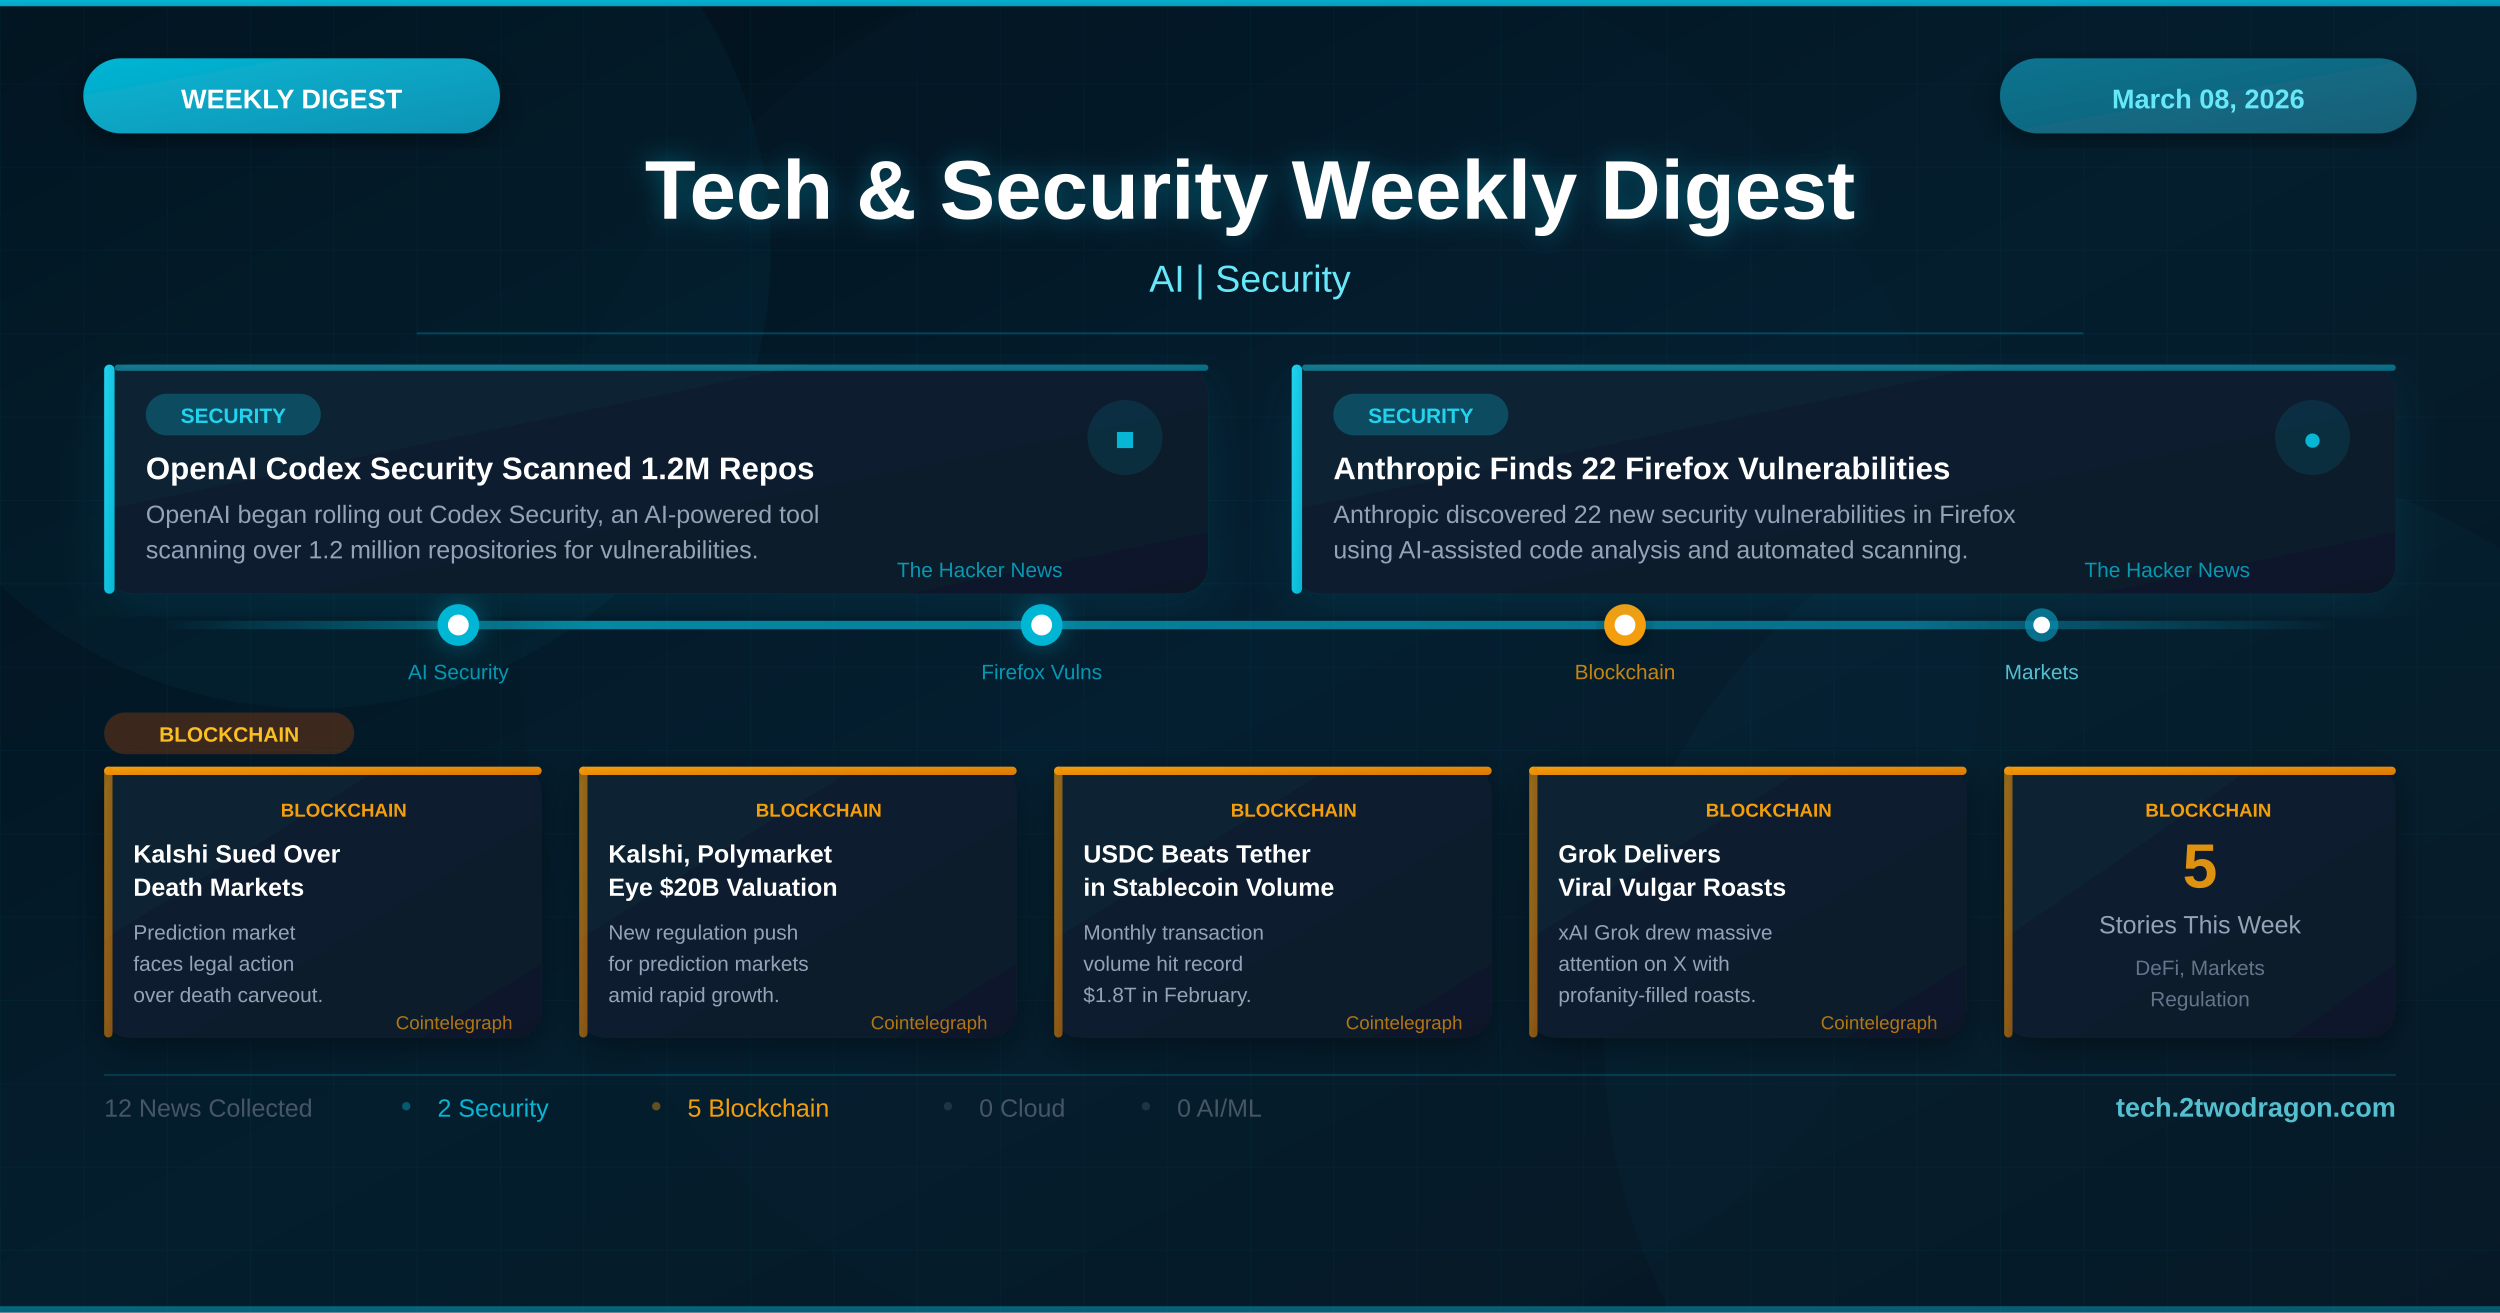
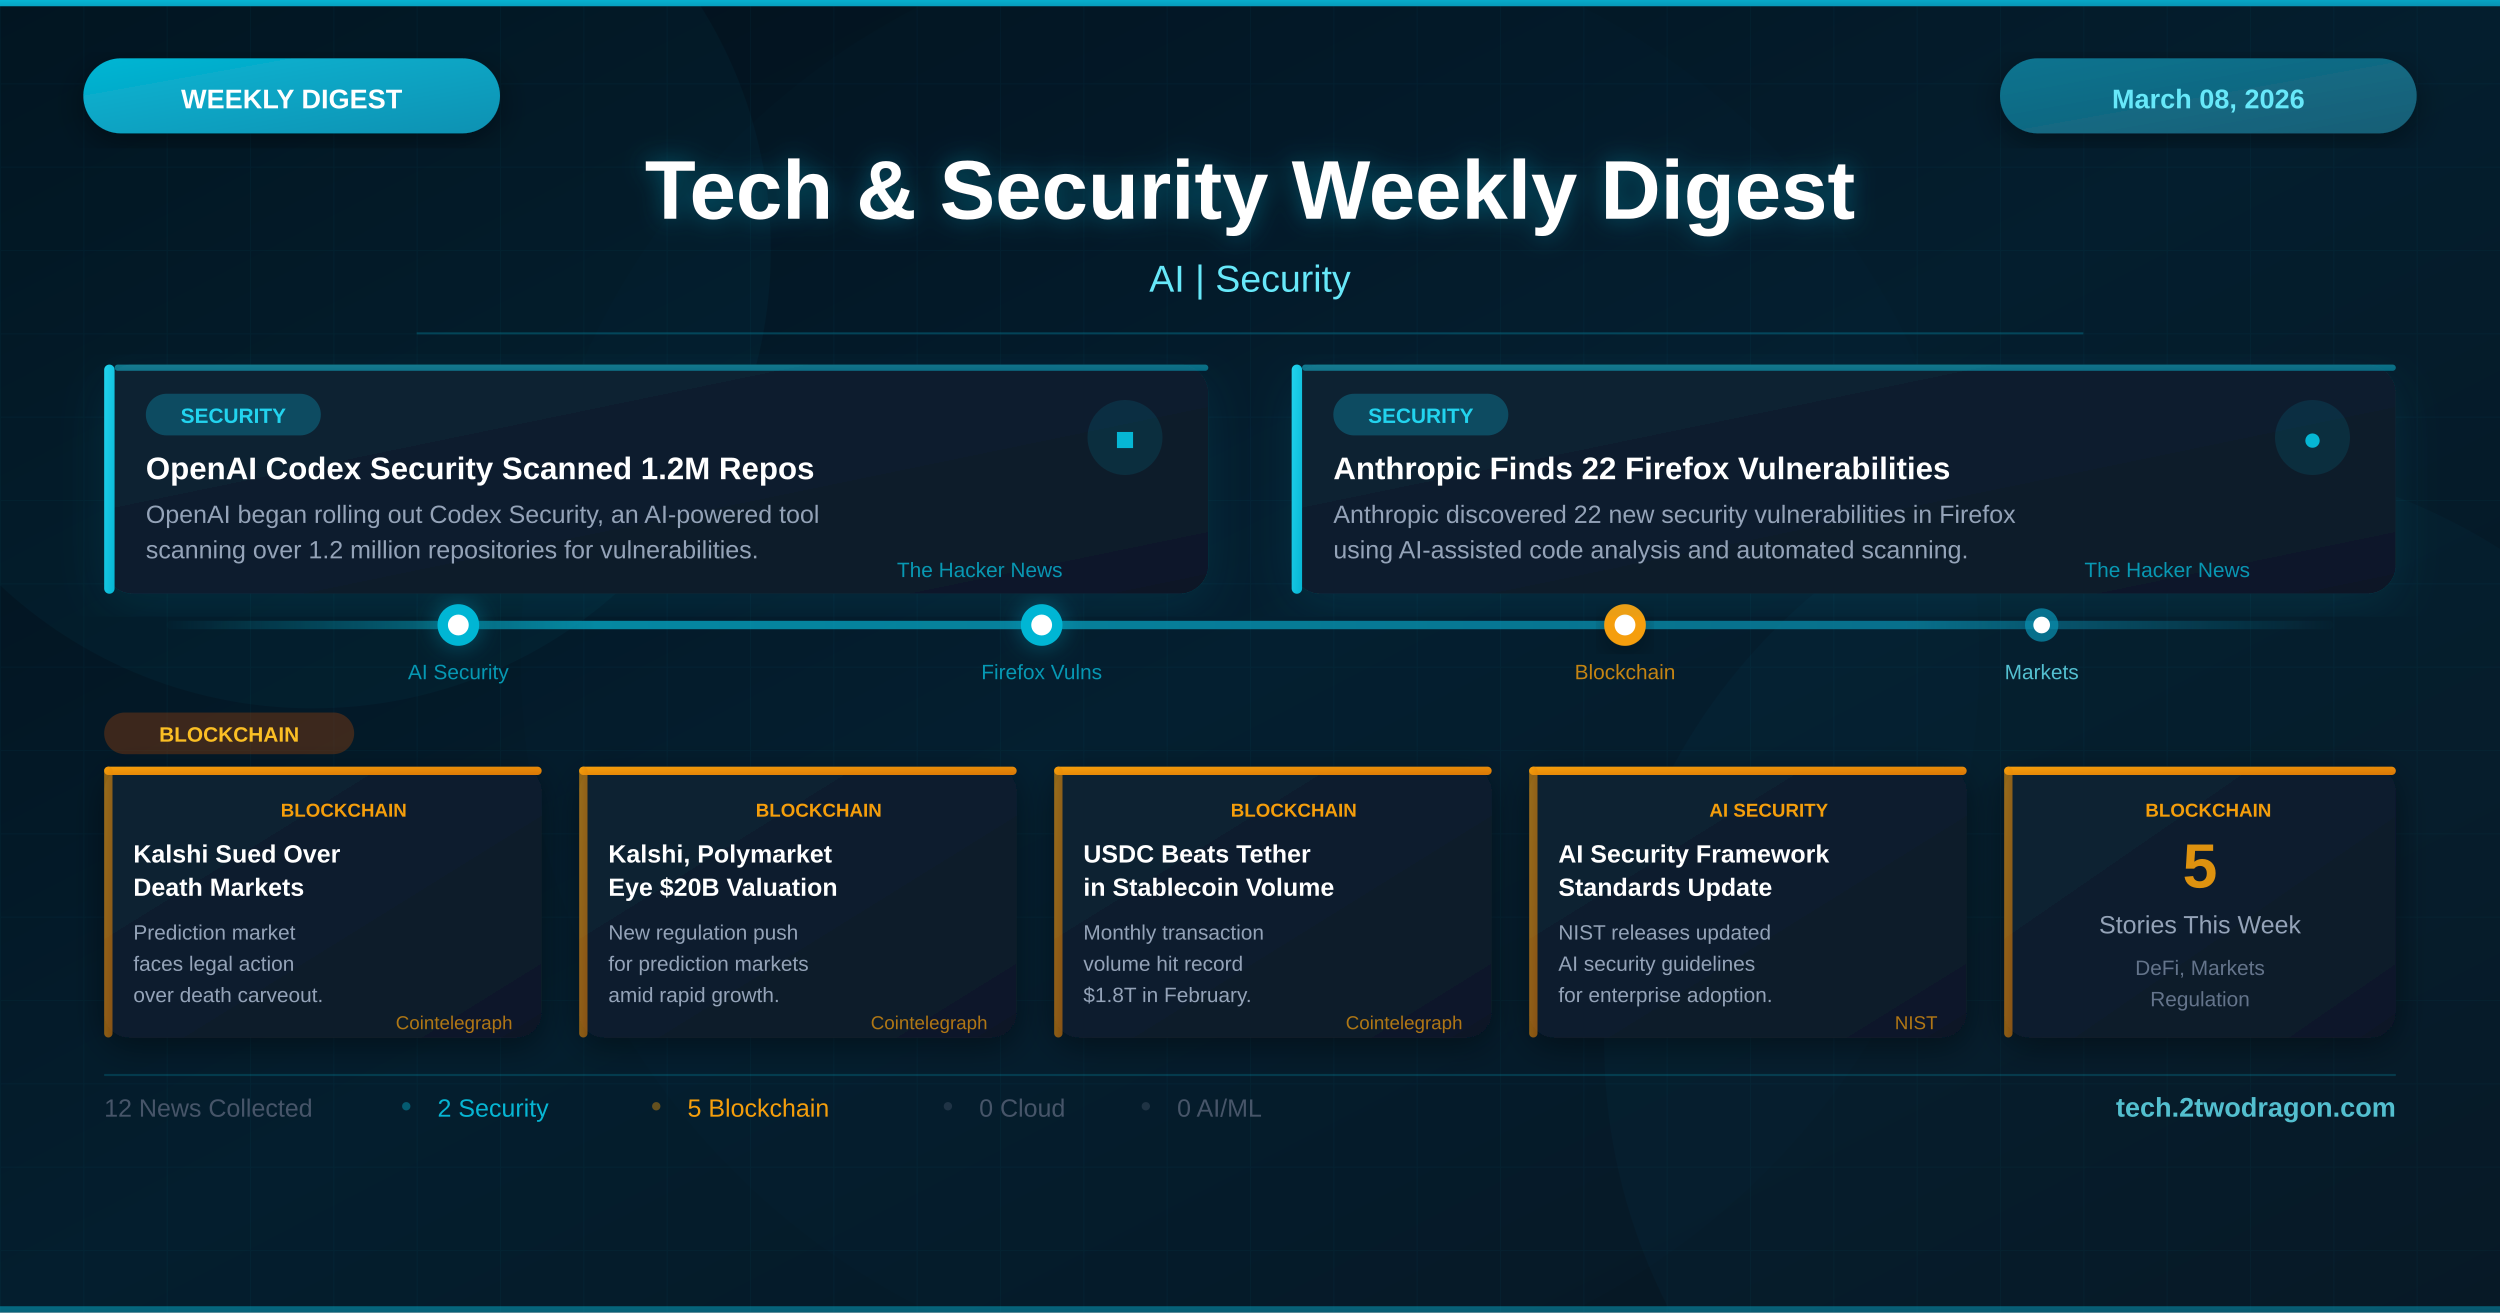
<svg xmlns="http://www.w3.org/2000/svg" viewBox="0 0 1200 630">
  <defs>
    <linearGradient id="bgGradient" x1="0%" y1="0%" x2="100%" y2="100%">
      <stop offset="0%" style="stop-color:#020f1a" />
      <stop offset="50%" style="stop-color:#041e2e" />
      <stop offset="100%" style="stop-color:#071520" />
    </linearGradient>
    <linearGradient id="cardGradient" x1="0%" y1="0%" x2="100%" y2="100%">
      <stop offset="0%" style="stop-color:#0f2333" />
      <stop offset="100%" style="stop-color:#071828" />
    </linearGradient>
    <linearGradient id="tealGradient" x1="0%" y1="0%" x2="100%" y2="100%">
      <stop offset="0%" style="stop-color:#06b6d4" />
      <stop offset="100%" style="stop-color:#0891b2" />
    </linearGradient>
    <linearGradient id="darkTealGradient" x1="0%" y1="0%" x2="100%" y2="100%">
      <stop offset="0%" style="stop-color:#0e7490" />
      <stop offset="100%" style="stop-color:#155e75" />
    </linearGradient>
    <linearGradient id="secGradient" x1="0%" y1="0%" x2="100%" y2="100%">
      <stop offset="0%" style="stop-color:#22d3ee" />
      <stop offset="100%" style="stop-color:#06b6d4" />
    </linearGradient>
    <linearGradient id="blockchainGradient" x1="0%" y1="0%" x2="100%" y2="100%">
      <stop offset="0%" style="stop-color:#f59e0b" />
      <stop offset="100%" style="stop-color:#d97706" />
    </linearGradient>
    <linearGradient id="timelineGradient" x1="0%" y1="0%" x2="100%" y2="0%">
      <stop offset="0%" style="stop-color:#06b6d4;stop-opacity:0" />
      <stop offset="20%" style="stop-color:#06b6d4;stop-opacity:1" />
      <stop offset="80%" style="stop-color:#0891b2;stop-opacity:1" />
      <stop offset="100%" style="stop-color:#0891b2;stop-opacity:0" />
    </linearGradient>
    <filter id="glow" x="-50%" y="-50%" width="200%" height="200%">
      <feGaussianBlur stdDeviation="4" result="blur" />
      <feMerge>
        <feMergeNode in="blur" />
        <feMergeNode in="SourceGraphic" />
      </feMerge>
    </filter>
    <filter id="tealGlow" x="-50%" y="-50%" width="200%" height="200%">
      <feGaussianBlur stdDeviation="6" result="blur" />
      <feFlood flood-color="#06b6d4" flood-opacity="0.4" result="color" />
      <feComposite in="color" in2="blur" operator="in" result="glow" />
      <feMerge>
        <feMergeNode in="glow" />
        <feMergeNode in="SourceGraphic" />
      </feMerge>
    </filter>
    <filter id="shadow" x="-20%" y="-20%" width="140%" height="140%">
      <feDropShadow dx="0" dy="4" stdDeviation="8" flood-color="#000" flood-opacity="0.4" />
    </filter>
    <filter id="cardShadow" x="-10%" y="-10%" width="120%" height="120%">
      <feDropShadow dx="0" dy="6" stdDeviation="12" flood-color="#06b6d4" flood-opacity="0.1" />
    </filter>
    <pattern id="grid" width="40" height="40" patternUnits="userSpaceOnUse">
      <path d="M 40 0 L 0 0 0 40" fill="none" stroke="#06b6d4" stroke-opacity="0.04" stroke-width="1" />
    </pattern>
  </defs>
  <rect width="1200" height="630" fill="url(#bgGradient)" />
  <rect width="1200" height="630" fill="url(#grid)" />
  <circle cx="150" cy="120" r="220" fill="#06b6d4" fill-opacity="0.04" />
  <circle cx="1050" cy="500" r="280" fill="#0891b2" fill-opacity="0.04" />
  <circle cx="600" cy="315" r="350" fill="#0e7490" fill-opacity="0.025" />
  <rect x="0" y="0" width="1200" height="3" fill="url(#tealGradient)" />
  <rect x="40" y="28" width="200" height="36" rx="18" fill="url(#tealGradient)" filter="url(#shadow)" />
  <text x="140" y="52" font-family="Arial, sans-serif" font-size="13" font-weight="bold" fill="white" text-anchor="middle">WEEKLY DIGEST</text>
  <rect x="960" y="28" width="200" height="36" rx="18" fill="url(#darkTealGradient)" filter="url(#shadow)" />
  <text x="1060" y="52" font-family="Arial, sans-serif" font-size="13" font-weight="bold" fill="#67e8f9" text-anchor="middle">March 08, 2026</text>
  <text x="600" y="105" font-family="Arial, sans-serif" font-size="40" font-weight="bold" fill="white" text-anchor="middle" filter="url(#tealGlow)">Tech &amp; Security Weekly Digest</text>
  <text x="600" y="140" font-family="Arial, sans-serif" font-size="18" fill="#67e8f9" text-anchor="middle">AI | Security</text>
  <line x1="200" y1="160" x2="1000" y2="160" stroke="#06b6d4" stroke-opacity="0.25" stroke-width="1" />
  <rect x="80" y="298" width="1040" height="4" rx="2" fill="url(#timelineGradient)" opacity="0.7" />
  <circle cx="220" cy="300" r="10" fill="#06b6d4" filter="url(#tealGlow)" />
  <circle cx="220" cy="300" r="5" fill="white" />
  <circle cx="500" cy="300" r="10" fill="#06b6d4" filter="url(#tealGlow)" />
  <circle cx="500" cy="300" r="5" fill="white" />
  <circle cx="780" cy="300" r="10" fill="#f59e0b" filter="url(#shadow)" />
  <circle cx="780" cy="300" r="5" fill="white" />
  <circle cx="980" cy="300" r="8" fill="#0891b2" opacity="0.7" />
  <circle cx="980" cy="300" r="4" fill="white" />
  <text x="220" y="326" font-family="Arial, sans-serif" font-size="10" fill="#06b6d4" text-anchor="middle" opacity="0.8">AI Security</text>
  <text x="500" y="326" font-family="Arial, sans-serif" font-size="10" fill="#06b6d4" text-anchor="middle" opacity="0.8">Firefox Vulns</text>
  <text x="780" y="326" font-family="Arial, sans-serif" font-size="10" fill="#f59e0b" text-anchor="middle" opacity="0.8">Blockchain</text>
  <text x="980" y="326" font-family="Arial, sans-serif" font-size="10" fill="#67e8f9" text-anchor="middle" opacity="0.8">Markets</text>
  <g transform="translate(50, 175)">
    <rect width="530" height="110" rx="14" fill="url(#cardGradient)" filter="url(#cardShadow)" />
    <rect x="0" y="0" width="5" height="110" rx="2.5" fill="url(#secGradient)" />
    <rect x="5" y="0" width="525" height="3" rx="1.5" fill="url(#secGradient)" opacity="0.5" />
    <rect x="20" y="14" width="84" height="20" rx="10" fill="#0e7490" fill-opacity="0.5" />
    <text x="62" y="28" font-family="Arial, sans-serif" font-size="10" font-weight="bold" fill="#22d3ee" text-anchor="middle">SECURITY</text>
    <circle cx="490" cy="35" r="18" fill="#06b6d4" fill-opacity="0.12" />
    <text x="490" y="41" font-family="Arial, sans-serif" font-size="16" fill="#06b6d4" text-anchor="middle">■</text>
    <text x="20" y="55" font-family="Arial, sans-serif" font-size="15" font-weight="bold" fill="white">OpenAI Codex Security Scanned 1.2M Repos</text>
    <text x="20" y="76" font-family="Arial, sans-serif" font-size="12" fill="#94a3b8">OpenAI began rolling out Codex Security, an AI-powered tool</text>
    <text x="20" y="93" font-family="Arial, sans-serif" font-size="12" fill="#94a3b8">scanning over 1.2 million repositories for vulnerabilities.</text>
    <rect x="20" y="86" width="0" height="0" rx="0" fill="none" />
    <text x="460" y="102" font-family="Arial, sans-serif" font-size="10" fill="#06b6d4" text-anchor="end" opacity="0.8">The Hacker News</text>
  </g>
  <g transform="translate(620, 175)">
    <rect width="530" height="110" rx="14" fill="url(#cardGradient)" filter="url(#cardShadow)" />
    <rect x="0" y="0" width="5" height="110" rx="2.5" fill="url(#secGradient)" />
    <rect x="5" y="0" width="525" height="3" rx="1.5" fill="url(#secGradient)" opacity="0.5" />
    <rect x="20" y="14" width="84" height="20" rx="10" fill="#0e7490" fill-opacity="0.5" />
    <text x="62" y="28" font-family="Arial, sans-serif" font-size="10" font-weight="bold" fill="#22d3ee" text-anchor="middle">SECURITY</text>
    <circle cx="490" cy="35" r="18" fill="#06b6d4" fill-opacity="0.12" />
    <text x="490" y="41" font-family="Arial, sans-serif" font-size="16" fill="#06b6d4" text-anchor="middle">●</text>
    <text x="20" y="55" font-family="Arial, sans-serif" font-size="15" font-weight="bold" fill="white">Anthropic Finds 22 Firefox Vulnerabilities</text>
    <text x="20" y="76" font-family="Arial, sans-serif" font-size="12" fill="#94a3b8">Anthropic discovered 22 new security vulnerabilities in Firefox</text>
    <text x="20" y="93" font-family="Arial, sans-serif" font-size="12" fill="#94a3b8">using AI-assisted code analysis and automated scanning.</text>
    <text x="460" y="102" font-family="Arial, sans-serif" font-size="10" fill="#06b6d4" text-anchor="end" opacity="0.8">The Hacker News</text>
  </g>
  <rect x="50" y="342" width="120" height="20" rx="10" fill="#92400e" fill-opacity="0.4" />
  <text x="110" y="356" font-family="Arial, sans-serif" font-size="10" font-weight="bold" fill="#fbbf24" text-anchor="middle">BLOCKCHAIN</text>
  <g transform="translate(50, 368)">
    <rect width="210" height="130" rx="12" fill="url(#cardGradient)" filter="url(#shadow)" />
    <rect x="0" y="0" width="210" height="4" rx="2" fill="url(#blockchainGradient)" />
    <rect x="0" y="0" width="4" height="130" rx="2" fill="url(#blockchainGradient)" opacity="0.6" />
    <text x="115" y="24" font-family="Arial, sans-serif" font-size="9" font-weight="bold" fill="#f59e0b" text-anchor="middle">BLOCKCHAIN</text>
    <text x="14" y="46" font-family="Arial, sans-serif" font-size="12" font-weight="bold" fill="white">Kalshi Sued Over</text>
    <text x="14" y="62" font-family="Arial, sans-serif" font-size="12" font-weight="bold" fill="white">Death Markets</text>
    <text x="14" y="83" font-family="Arial, sans-serif" font-size="10" fill="#94a3b8">Prediction market</text>
    <text x="14" y="98" font-family="Arial, sans-serif" font-size="10" fill="#94a3b8">faces legal action</text>
    <text x="14" y="113" font-family="Arial, sans-serif" font-size="10" fill="#94a3b8">over death carveout.</text>
    <text x="196" y="126" font-family="Arial, sans-serif" font-size="9" fill="#f59e0b" text-anchor="end" opacity="0.7">Cointelegraph</text>
  </g>
  <g transform="translate(278, 368)">
    <rect width="210" height="130" rx="12" fill="url(#cardGradient)" filter="url(#shadow)" />
    <rect x="0" y="0" width="210" height="4" rx="2" fill="url(#blockchainGradient)" />
    <rect x="0" y="0" width="4" height="130" rx="2" fill="url(#blockchainGradient)" opacity="0.6" />
    <text x="115" y="24" font-family="Arial, sans-serif" font-size="9" font-weight="bold" fill="#f59e0b" text-anchor="middle">BLOCKCHAIN</text>
    <text x="14" y="46" font-family="Arial, sans-serif" font-size="12" font-weight="bold" fill="white">Kalshi, Polymarket</text>
    <text x="14" y="62" font-family="Arial, sans-serif" font-size="12" font-weight="bold" fill="white">Eye $20B Valuation</text>
    <text x="14" y="83" font-family="Arial, sans-serif" font-size="10" fill="#94a3b8">New regulation push</text>
    <text x="14" y="98" font-family="Arial, sans-serif" font-size="10" fill="#94a3b8">for prediction markets</text>
    <text x="14" y="113" font-family="Arial, sans-serif" font-size="10" fill="#94a3b8">amid rapid growth.</text>
    <text x="196" y="126" font-family="Arial, sans-serif" font-size="9" fill="#f59e0b" text-anchor="end" opacity="0.7">Cointelegraph</text>
  </g>
  <g transform="translate(506, 368)">
    <rect width="210" height="130" rx="12" fill="url(#cardGradient)" filter="url(#shadow)" />
    <rect x="0" y="0" width="210" height="4" rx="2" fill="url(#blockchainGradient)" />
    <rect x="0" y="0" width="4" height="130" rx="2" fill="url(#blockchainGradient)" opacity="0.6" />
    <text x="115" y="24" font-family="Arial, sans-serif" font-size="9" font-weight="bold" fill="#f59e0b" text-anchor="middle">BLOCKCHAIN</text>
    <text x="14" y="46" font-family="Arial, sans-serif" font-size="12" font-weight="bold" fill="white">USDC Beats Tether</text>
    <text x="14" y="62" font-family="Arial, sans-serif" font-size="12" font-weight="bold" fill="white">in Stablecoin Volume</text>
    <text x="14" y="83" font-family="Arial, sans-serif" font-size="10" fill="#94a3b8">Monthly transaction</text>
    <text x="14" y="98" font-family="Arial, sans-serif" font-size="10" fill="#94a3b8">volume hit record</text>
    <text x="14" y="113" font-family="Arial, sans-serif" font-size="10" fill="#94a3b8">$1.8T in February.</text>
    <text x="196" y="126" font-family="Arial, sans-serif" font-size="9" fill="#f59e0b" text-anchor="end" opacity="0.7">Cointelegraph</text>
  </g>
  <g transform="translate(734, 368)">
    <rect width="210" height="130" rx="12" fill="url(#cardGradient)" filter="url(#shadow)" />
    <rect x="0" y="0" width="210" height="4" rx="2" fill="url(#blockchainGradient)" />
    <rect x="0" y="0" width="4" height="130" rx="2" fill="url(#blockchainGradient)" opacity="0.6" />
-     <text x="115" y="24" font-family="Arial, sans-serif" font-size="9" font-weight="bold" fill="#f59e0b" text-anchor="middle">BLOCKCHAIN</text>
-     <text x="14" y="46" font-family="Arial, sans-serif" font-size="12" font-weight="bold" fill="white">Grok Delivers</text>
-     <text x="14" y="62" font-family="Arial, sans-serif" font-size="12" font-weight="bold" fill="white">Viral Vulgar Roasts</text>
-     <text x="14" y="83" font-family="Arial, sans-serif" font-size="10" fill="#94a3b8">xAI Grok drew massive</text>
-     <text x="14" y="98" font-family="Arial, sans-serif" font-size="10" fill="#94a3b8">attention on X with</text>
-     <text x="14" y="113" font-family="Arial, sans-serif" font-size="10" fill="#94a3b8">profanity-filled roasts.</text>
-     <text x="196" y="126" font-family="Arial, sans-serif" font-size="9" fill="#f59e0b" text-anchor="end" opacity="0.7">Cointelegraph</text>
+     <text x="115" y="24" font-family="Arial, sans-serif" font-size="9" font-weight="bold" fill="#f59e0b" text-anchor="middle">AI SECURITY</text>
+     <text x="14" y="46" font-family="Arial, sans-serif" font-size="12" font-weight="bold" fill="white">AI Security Framework</text>
+     <text x="14" y="62" font-family="Arial, sans-serif" font-size="12" font-weight="bold" fill="white">Standards Update</text>
+     <text x="14" y="83" font-family="Arial, sans-serif" font-size="10" fill="#94a3b8">NIST releases updated</text>
+     <text x="14" y="98" font-family="Arial, sans-serif" font-size="10" fill="#94a3b8">AI security guidelines</text>
+     <text x="14" y="113" font-family="Arial, sans-serif" font-size="10" fill="#94a3b8">for enterprise adoption.</text>
+     <text x="196" y="126" font-family="Arial, sans-serif" font-size="9" fill="#f59e0b" text-anchor="end" opacity="0.7">NIST</text>
  </g>
  <g transform="translate(962, 368)">
    <rect width="188" height="130" rx="12" fill="url(#cardGradient)" filter="url(#shadow)" />
    <rect x="0" y="0" width="188" height="4" rx="2" fill="url(#blockchainGradient)" />
    <rect x="0" y="0" width="4" height="130" rx="2" fill="url(#blockchainGradient)" opacity="0.6" />
    <text x="98" y="24" font-family="Arial, sans-serif" font-size="9" font-weight="bold" fill="#f59e0b" text-anchor="middle">BLOCKCHAIN</text>
    <text x="94" y="58" font-family="Arial, sans-serif" font-size="30" font-weight="bold" fill="#f59e0b" text-anchor="middle" opacity="0.9">5</text>
    <text x="94" y="80" font-family="Arial, sans-serif" font-size="12" fill="#94a3b8" text-anchor="middle">Stories This Week</text>
    <text x="94" y="100" font-family="Arial, sans-serif" font-size="10" fill="#64748b" text-anchor="middle">DeFi, Markets</text>
    <text x="94" y="115" font-family="Arial, sans-serif" font-size="10" fill="#64748b" text-anchor="middle">Regulation</text>
  </g>
  <line x1="50" y1="516" x2="1150" y2="516" stroke="#06b6d4" stroke-opacity="0.2" stroke-width="1" />
  <text x="50" y="536" font-family="Arial, sans-serif" font-size="12" fill="#475569">12 News Collected</text>
  <circle cx="195" cy="531" r="2" fill="#06b6d4" opacity="0.4" />
  <text x="210" y="536" font-family="Arial, sans-serif" font-size="12" fill="#06b6d4">2 Security</text>
  <circle cx="315" cy="531" r="2" fill="#f59e0b" opacity="0.4" />
  <text x="330" y="536" font-family="Arial, sans-serif" font-size="12" fill="#f59e0b">5 Blockchain</text>
  <circle cx="455" cy="531" r="2" fill="#475569" opacity="0.4" />
  <text x="470" y="536" font-family="Arial, sans-serif" font-size="12" fill="#475569">0 Cloud</text>
  <circle cx="550" cy="531" r="2" fill="#475569" opacity="0.4" />
  <text x="565" y="536" font-family="Arial, sans-serif" font-size="12" fill="#475569">0 AI/ML</text>
  <text x="1150" y="536" font-family="Arial, sans-serif" font-size="13" font-weight="bold" fill="#67e8f9" text-anchor="end" opacity="0.8">tech.2twodragon.com</text>
  <rect x="0" y="627" width="1200" height="3" fill="url(#tealGradient)" opacity="0.5" />
</svg>
